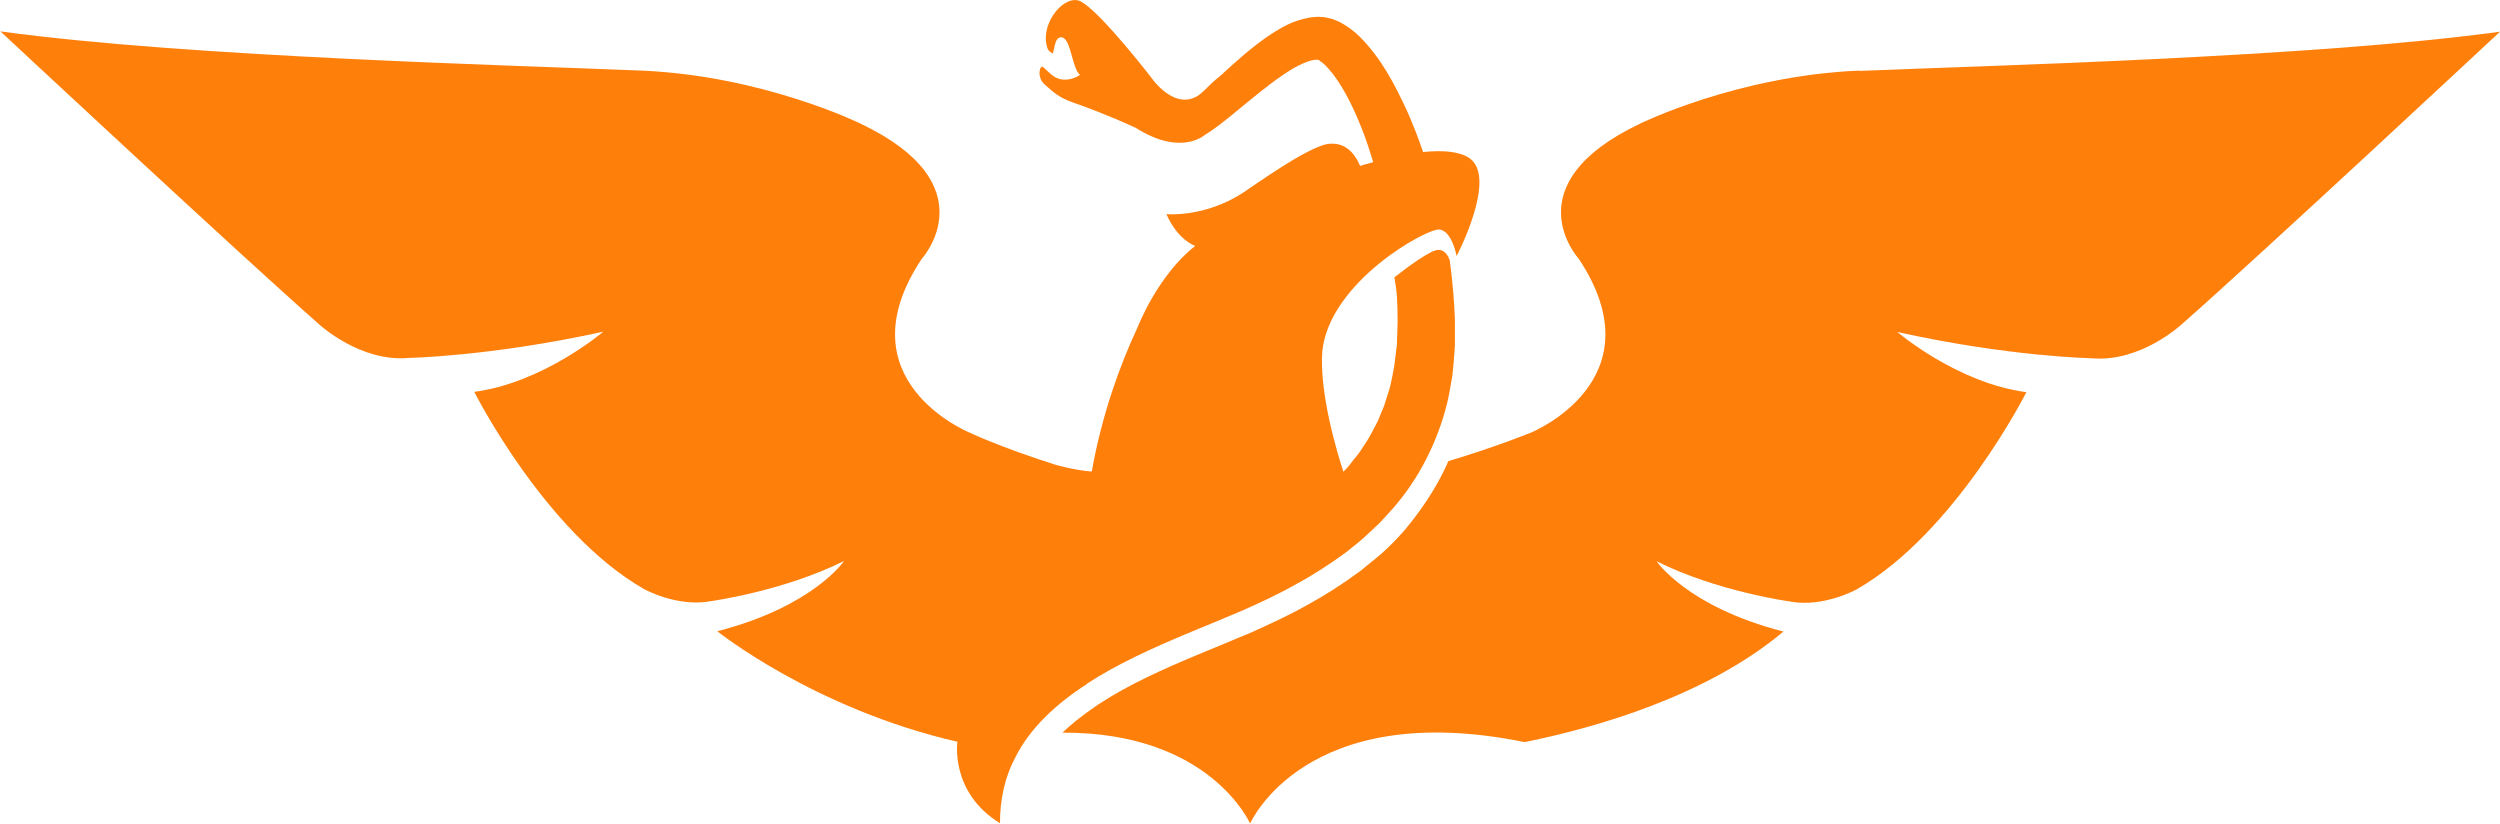
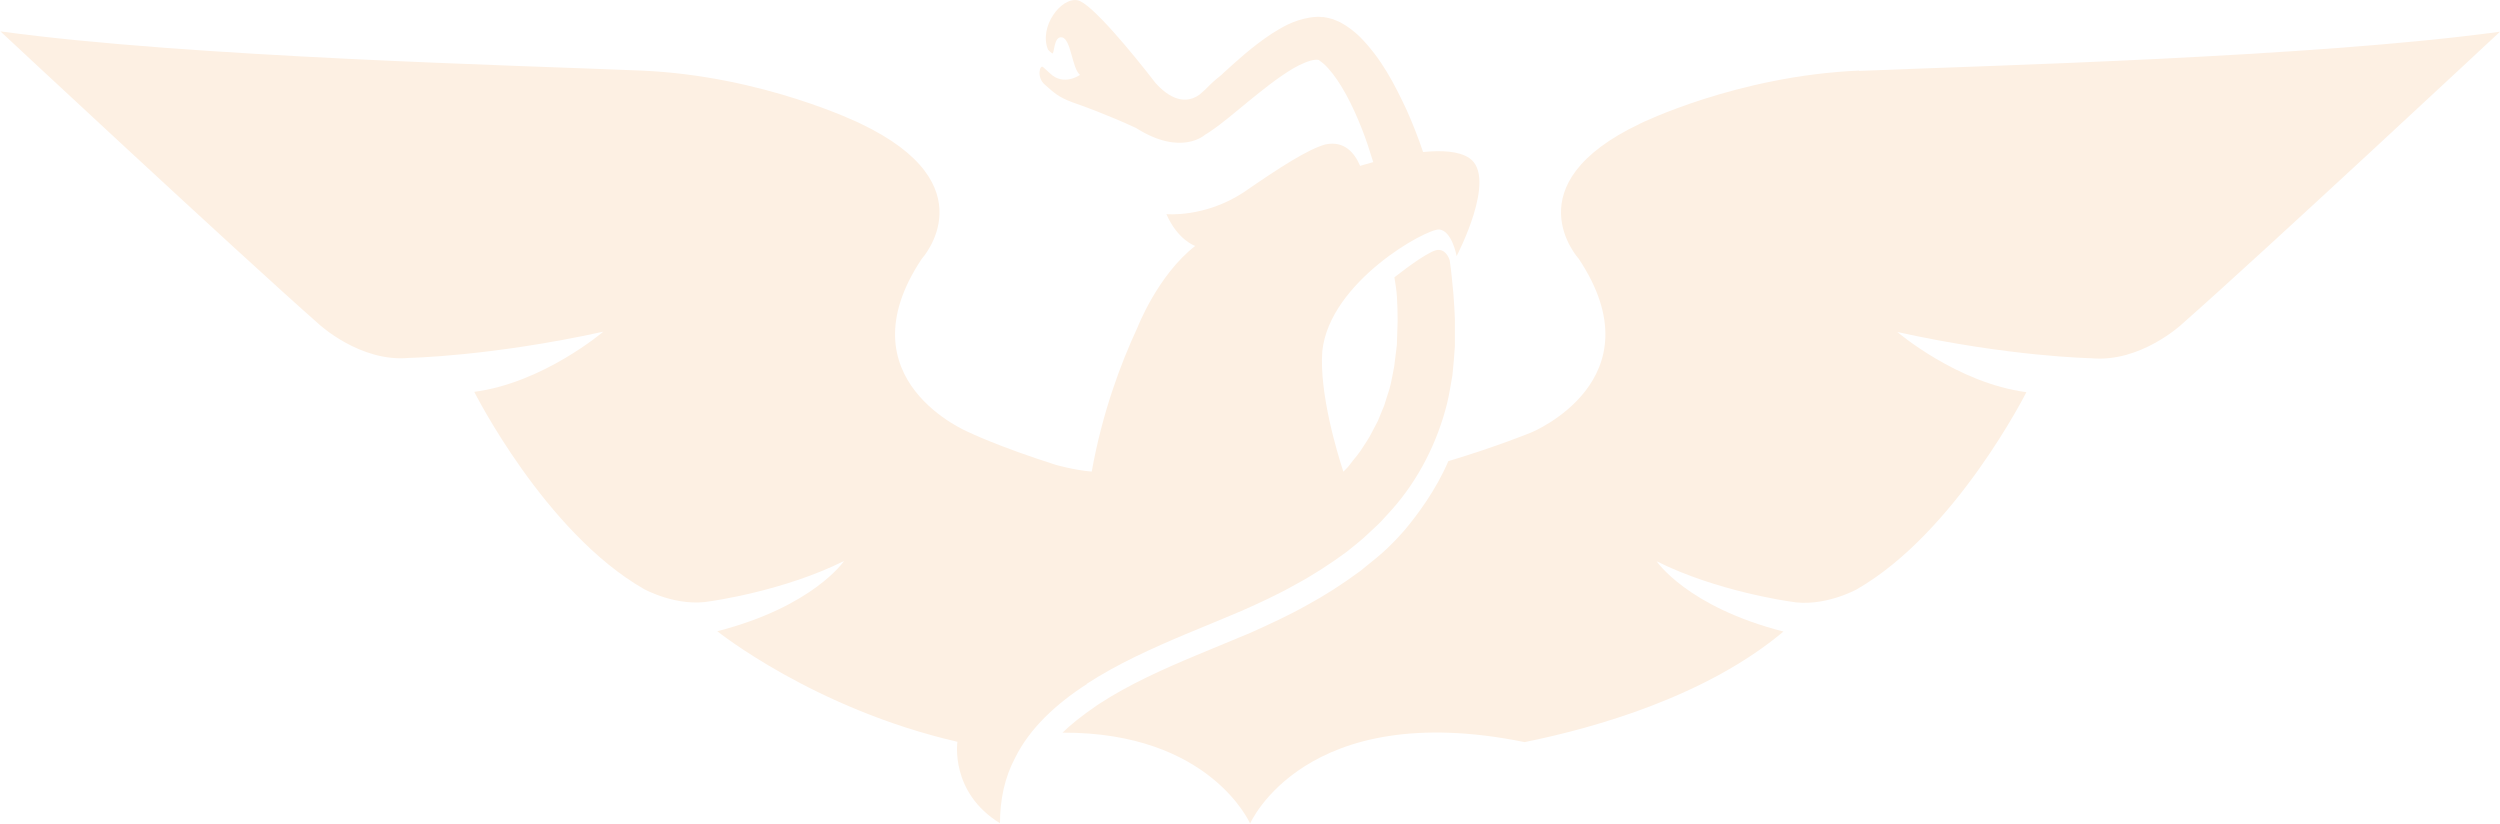
<svg xmlns="http://www.w3.org/2000/svg" id="Capa_1" version="1.1" viewBox="0 0 232.68 76.63">
  <defs>
    <style>
      .st0 {
-         fill: #ff7f0b;
+         fill: #fdf0e3;
      }
    </style>
  </defs>
  <path class="st0" d="M101.12,63.66c2.86-1.86,6.09-3.32,9.38-4.7,1.69-.69,3.35-1.39,5.02-2.09,1.7-.75,3.4-1.53,5.04-2.46,1.66-.89,3.25-1.93,4.78-3.05.73-.6,1.49-1.17,2.17-1.85.34-.33.7-.63,1.04-.99l.96-1.05c2.55-2.85,4.29-6.38,5.17-9.91.21-.88.35-1.77.5-2.64.09-.91.18-1.85.23-2.71v-2.45c-.02-.82-.09-1.63-.14-2.42-.09-.95-.2-2.17-.34-3.09,0,0-.24-.95-1-.99-.62-.11-2.85,1.53-4.15,2.55.1.64.2,1.19.24,1.88.04.72.06,1.45.06,2.18-.02.74-.04,1.48-.07,2.23-.09.67-.16,1.34-.25,2.02-.14.68-.25,1.4-.44,2.08l-.32,1-.16.52-.2.48-.4.98c-.16.33-.34.63-.5.95-.3.65-.74,1.23-1.12,1.84-.2.3-.44.58-.68.87-.23.28-.42.59-.7.85-.07.07-.14.14-.21.21-.55-1.68-2.26-7.3-1.96-11.22.68-6.47,9.74-11.45,10.9-11.32,1.18.14,1.6,2.47,1.6,2.47,0,0,3.85-7.32,1.18-9.12-.98-.66-2.61-.73-4.3-.56-.46-1.35-.97-2.66-1.53-3.91-1.16-2.48-2.36-4.79-4.34-6.8-.52-.5-1.11-.98-1.87-1.38-.22-.09-.41-.18-.64-.27-.29-.09-.65-.17-.88-.2h-.21s-.1-.02-.1-.02h-.05c-.41-.02-.16,0-.27,0-.21.01-.44.03-.63.06-1.61.27-2.64.93-3.59,1.52-1.85,1.23-3.22,2.51-4.46,3.63-.11.11-.22.22-.34.31-.39.3-.83.69-1.37,1.25-.18.16-.36.32-.53.47-1.65,1.18-3.25-.14-4.09-1.08-2.11-2.74-5.97-7.43-7.24-7.7-1.55-.32-3.64,2.46-2.77,4.59,0,0,.13.16.38.34.24.17.11-1.65.93-1.48.84.16.93,2.92,1.67,3.49,0,0-1.52,1.09-2.79-.14,0,0-.31-.29-.64-.58-.32-.29-.64.98.17,1.64.79.69,1.2,1.14,2.63,1.66.77.26,3.23,1.15,5.84,2.36,4.24,2.69,6.44.62,6.44.62.16-.09.29-.17.43-.27,1.21-.81,2.32-1.79,3.59-2.82,1.27-1.03,2.66-2.17,4.15-3.06.74-.43,1.57-.79,2.12-.82.03,0,.06,0,.09,0h.05s.2.03.2.03c.04.03-.06.04-.08.01,0,0,.08.05.11.06.2.12.5.37.78.69,1.2,1.33,2.27,3.42,3.15,5.66.35.87.76,2.12,1.05,3.08-.75.2-1.22.35-1.22.35-.53-1.24-1.49-2.36-3.23-2-1.63.46-4.15,2.07-7.64,4.48-3.62,2.36-7.16,2.01-7.16,2.01,1.06,2.43,2.68,2.96,2.68,2.96-3.5,2.72-5.38,7.61-5.38,7.61h0c-1.58,3.39-3.28,7.97-4.25,13.39-1.58-.12-3.36-.63-3.36-.63-5.31-1.69-8.04-3.01-8.04-3.01,0,0-11.94-4.87-4.42-16.16,0,0,6.31-6.89-5.73-12.6,0,0-9.03-4.44-20.36-4.92-11.33-.48-42.17-1.25-59.66-3.65,0,0,22.17,20.67,29.63,27.24,0,0,3.85,3.59,8.42,3.15,0,0,7.59-.14,18.06-2.44,0,0-5.58,4.76-12.01,5.6,0,0,6.58,13.08,15.79,18.35,0,0,3.11,1.73,6.24,1.13,0,0,6.77-.93,12.39-3.74,0,0-2.85,4.24-11.8,6.54,0,0,8.98,7.21,22.35,10.29,0,0-.72,4.7,3.96,7.58,0-2.18.43-4.25,1.41-6.09,1.36-2.76,3.84-5.04,6.7-6.88Z" />
  <path class="st0" d="M173.03,6.57c-11.33.48-20.35,4.92-20.35,4.92-12.06,5.71-5.74,12.6-5.74,12.6,7.5,11.29-4.42,16.16-4.42,16.16,0,0-3.16,1.3-7.72,2.67-1.17,2.74-2.94,5.06-3.97,6.3,0,0-1.25,1.51-2.73,2.71-.32.26-.63.52-.95.77l-.51.42c-1.74,1.28-3.38,2.33-5.03,3.22-1.72.97-3.51,1.78-5.19,2.54l-5.08,2.11c-3.04,1.27-6.25,2.7-9.02,4.51-.06.04-.11.07-.17.11-1.54,1.05-2.58,1.91-3.26,2.58,13.75-.06,17.46,8.46,17.46,8.46,0,0,5.1-11.74,25.55-7.58,6.66-1.35,16.92-4.28,24.09-10.29-8.97-2.3-11.8-6.54-11.8-6.54,5.61,2.81,12.39,3.74,12.39,3.74,3.11.6,6.23-1.13,6.23-1.13,9.2-5.27,15.79-18.35,15.79-18.35-6.44-.84-12.01-5.6-12.01-5.6,10.46,2.31,18.04,2.44,18.04,2.44,4.57.44,8.42-3.15,8.42-3.15,7.47-6.57,29.63-27.24,29.63-27.24-17.47,2.4-48.31,3.17-59.64,3.65Z" />
</svg>
